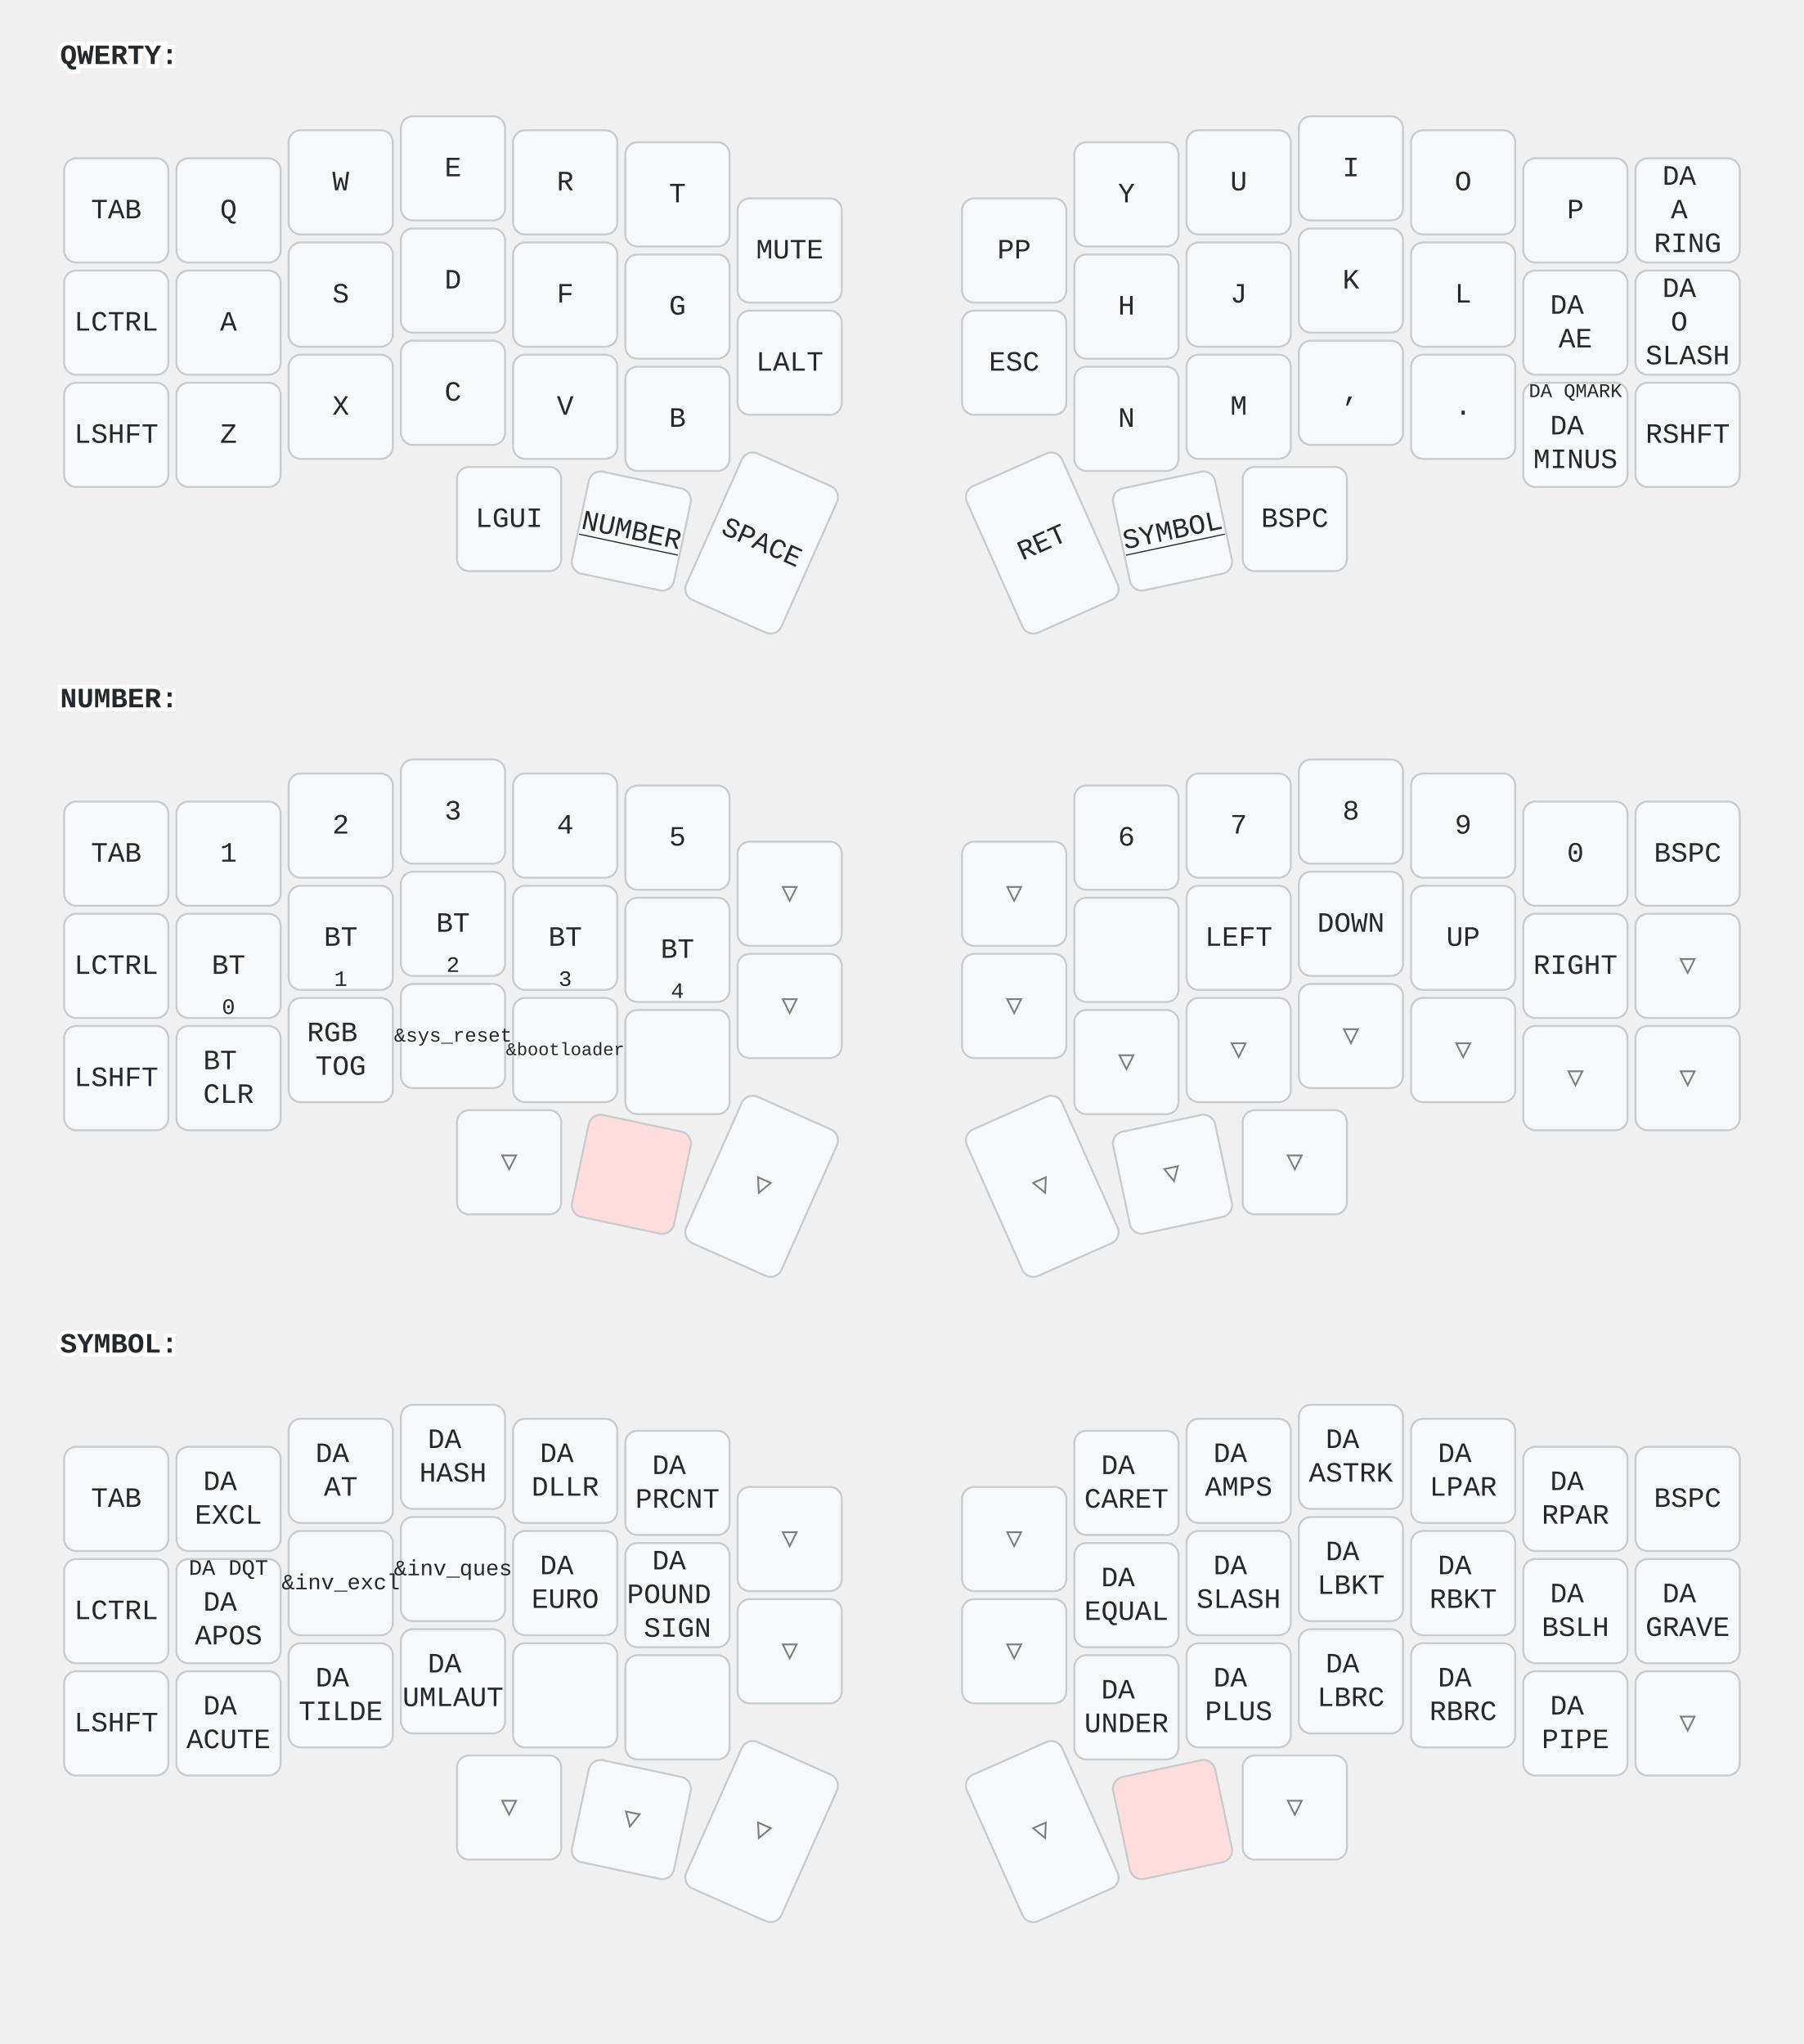
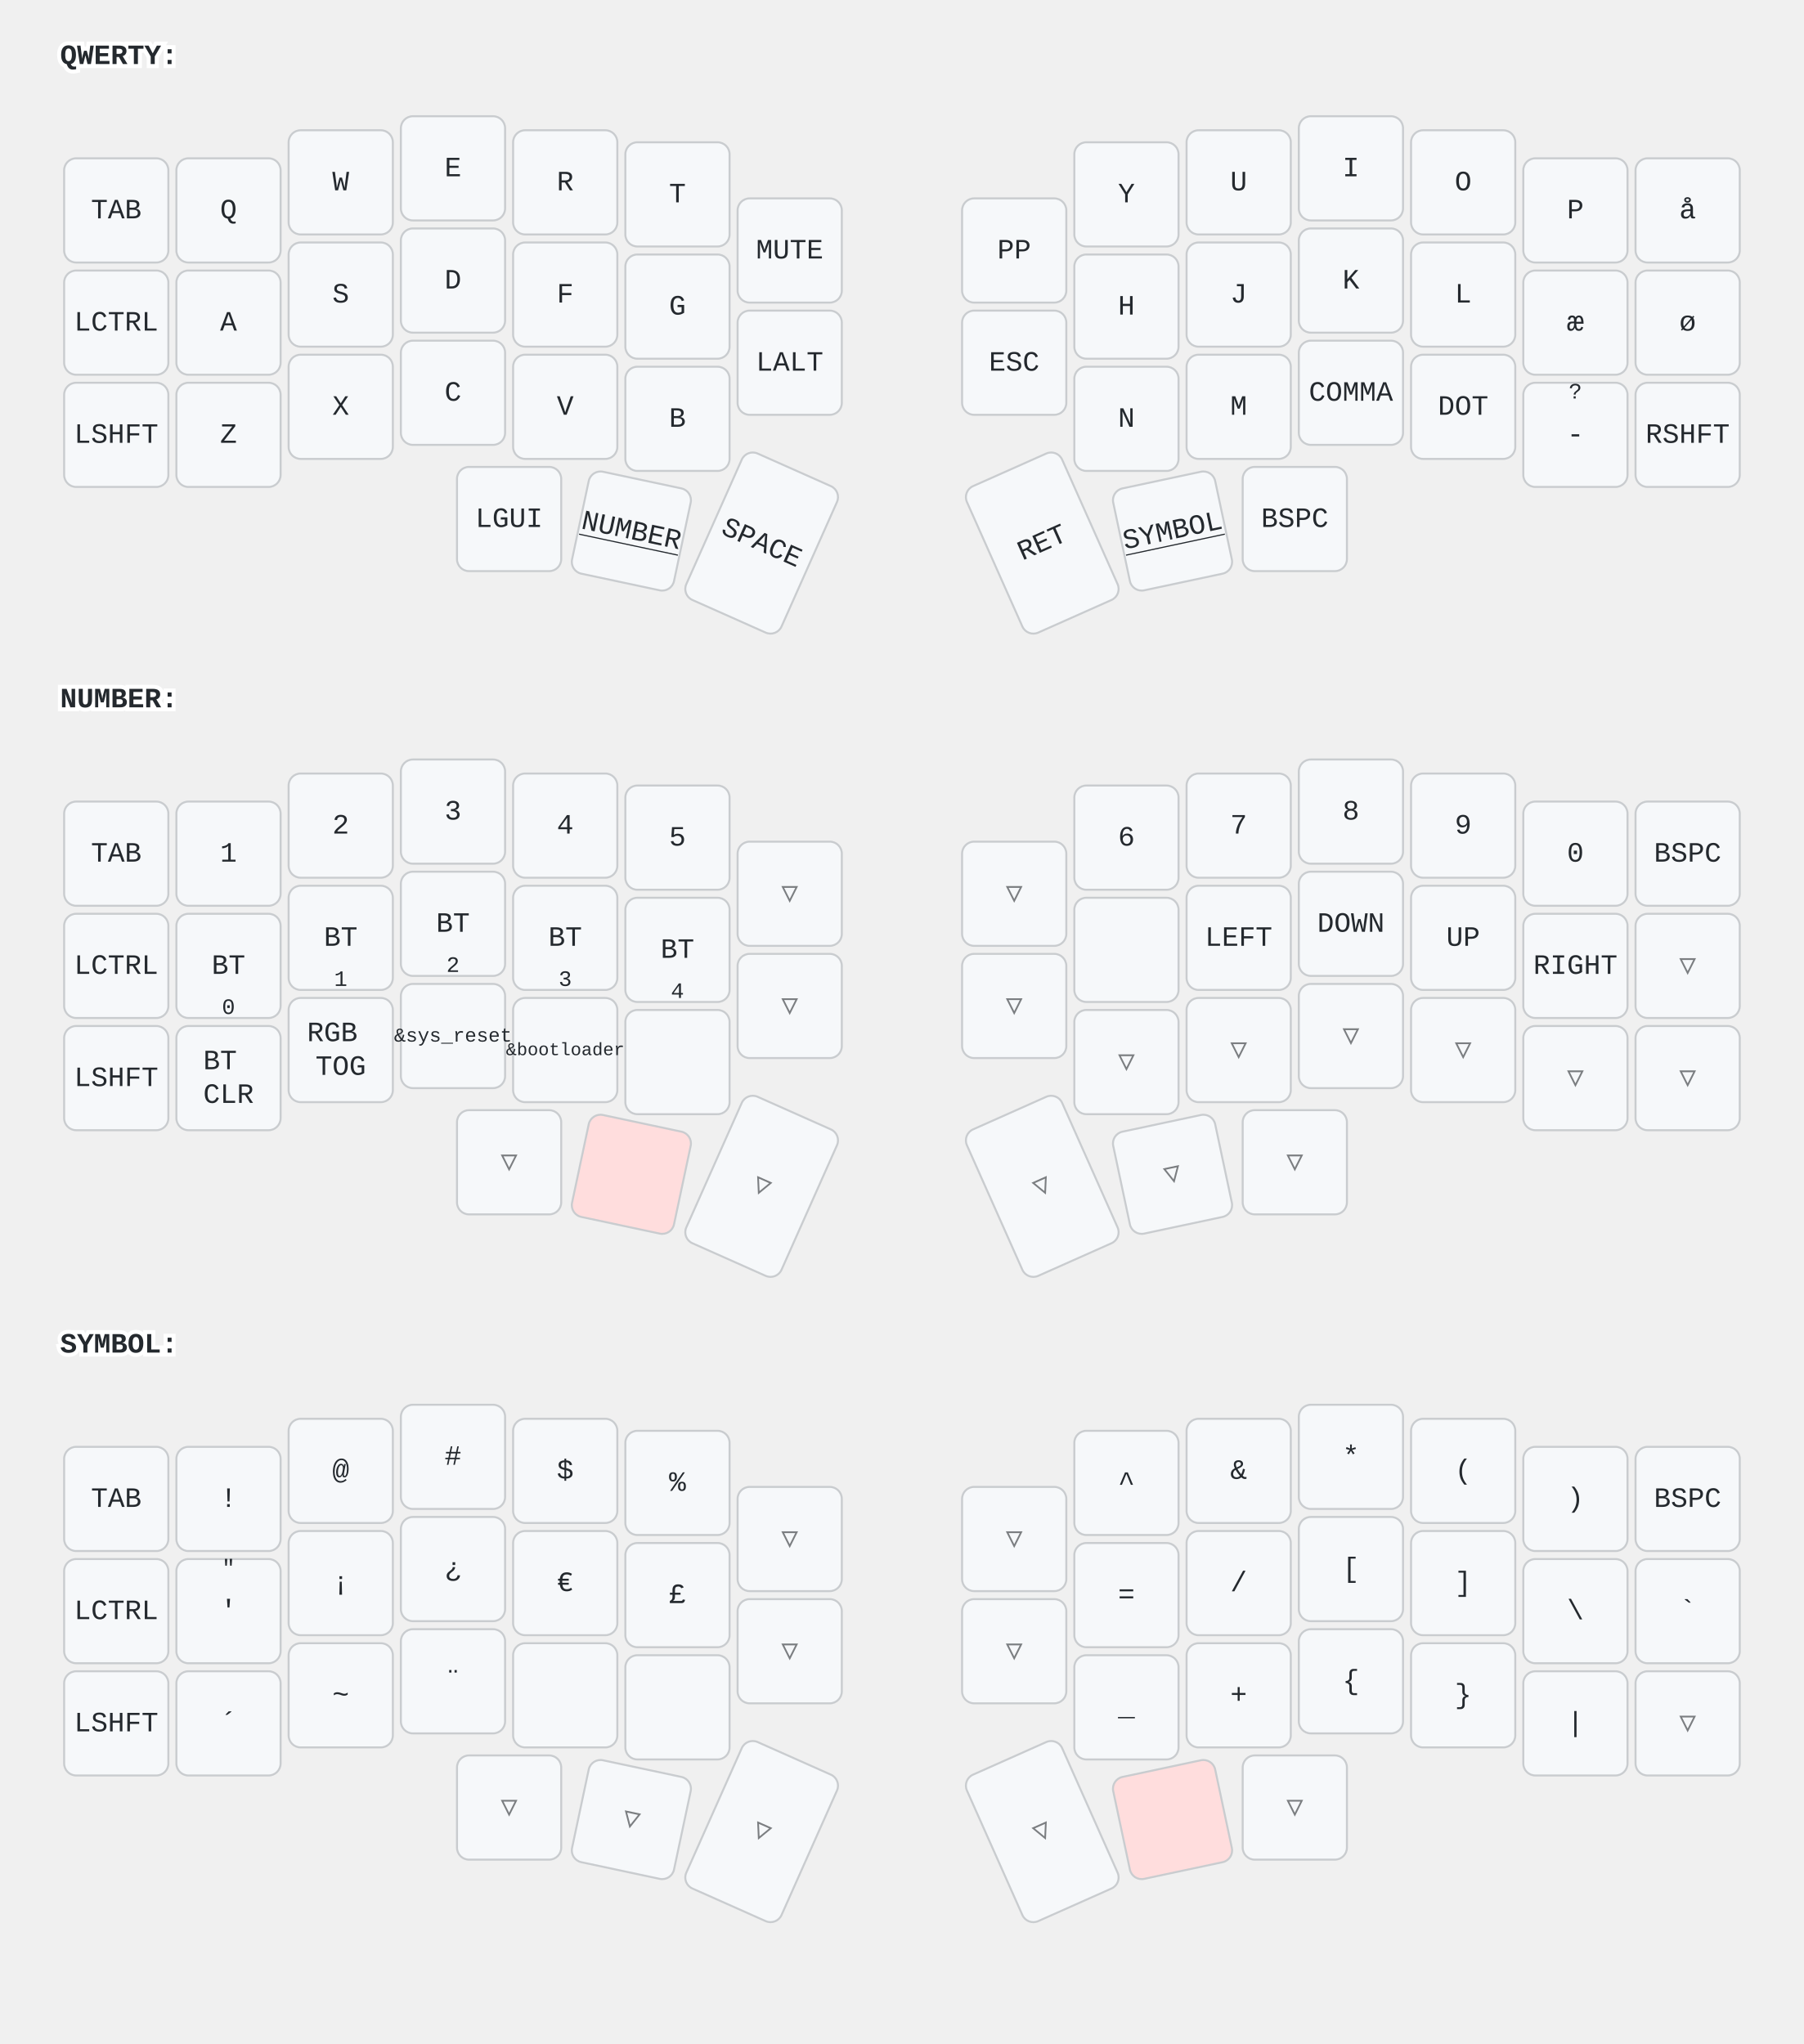
<svg xmlns="http://www.w3.org/2000/svg" width="900" height="1020" viewBox="0 0 900 1020" class="keymap">
  <style>/* inherit to force styles through use tags */
svg path {
    fill: inherit;
}

/* font and background color specifications */
svg.keymap {
    font-family: SFMono-Regular,Consolas,Liberation Mono,Menlo,monospace;
    font-size: 14px;
    font-kerning: normal;
    text-rendering: optimizeLegibility;
    fill: #24292e;
}

/* default key styling */
rect.key {
    fill: #f6f8fa;
}

rect.key, rect.combo {
    stroke: #c9cccf;
    stroke-width: 1;
}

/* default key side styling, only used is draw_key_sides is set */
rect.side {
    filter: brightness(90%);
}

/* color accent for combo boxes */
rect.combo, rect.combo-separate {
    fill: #cdf;
}

/* color accent for held keys */
rect.held, rect.combo.held {
    fill: #fdd;
}

/* color accent for ghost (optional) keys */
rect.ghost, rect.combo.ghost {
    stroke-dasharray: 4, 4;
    stroke-width: 2;
}

text {
    text-anchor: middle;
    dominant-baseline: middle;
}

/* styling for layer labels */
text.label {
    font-weight: bold;
    text-anchor: start;
    stroke: white;
    stroke-width: 4;
    paint-order: stroke;
}

/* styling for optional footer */
text.footer {
    text-anchor: end;
    dominant-baseline: auto;
    stroke: white;
    stroke-width: 4;
    paint-order: stroke;
}

/* styling for combo tap, and key non-tap label text */
text.combo, text.hold, text.shifted, text.left, text.right, text.tl, text.tr, text.bl, text.br {
    font-size: 11px;
}

text.hold, text.bl, text.br {
    text-anchor: middle;
    dominant-baseline: auto;
}

text.shifted, text.tl, text.tr {
    text-anchor: middle;
    dominant-baseline: hanging;
}

text.left, text.tl, text.bl {
    text-anchor: start;
}

text.right, text.tr, text.br {
    text-anchor: end;
}

text.layer-activator {
    text-decoration: underline;
}

/* styling for hold/shifted label text in combo box */
text.combo.hold, text.combo.shifted, text.combo.left, text.combo.right {
    font-size: 8px;
}

/* lighter symbol for transparent keys */
text.trans {
    fill: #7b7e81;
}

/* styling for combo dendrons */
path.combo {
    stroke-width: 1;
    stroke: gray;
    fill: none;
}

/* Start Tabler Icons Cleanup */
/* cannot use height/width with glyphs */
.icon-tabler &gt; path {
    fill: inherit;
    stroke: inherit;
    stroke-width: 2;
}
/* hide tabler's default box */
.icon-tabler &gt; path[stroke="none"][fill="none"] {
    visibility: hidden;
}
/* End Tabler Icons Cleanup */
</style>
  <g transform="translate(30, 0)" class="layer-QWERTY">
    <text x="0" y="28" class="label" id="QWERTY">QWERTY:</text>
    <g transform="translate(0, 56)">
      <g transform="translate(28, 49)" class="key keypos-0">
        <rect rx="6" ry="6" x="-26" y="-26" width="52" height="52" class="key" />
        <text x="0" y="0" class="key tap">TAB</text>
      </g>
      <g transform="translate(84, 49)" class="key keypos-1">
        <rect rx="6" ry="6" x="-26" y="-26" width="52" height="52" class="key" />
        <text x="0" y="0" class="key tap">Q</text>
      </g>
      <g transform="translate(140, 35)" class="key keypos-2">
        <rect rx="6" ry="6" x="-26" y="-26" width="52" height="52" class="key" />
        <text x="0" y="0" class="key tap">W</text>
      </g>
      <g transform="translate(196, 28)" class="key keypos-3">
        <rect rx="6" ry="6" x="-26" y="-26" width="52" height="52" class="key" />
        <text x="0" y="0" class="key tap">E</text>
      </g>
      <g transform="translate(252, 35)" class="key keypos-4">
        <rect rx="6" ry="6" x="-26" y="-26" width="52" height="52" class="key" />
        <text x="0" y="0" class="key tap">R</text>
      </g>
      <g transform="translate(308, 41)" class="key keypos-5">
        <rect rx="6" ry="6" x="-26" y="-26" width="52" height="52" class="key" />
        <text x="0" y="0" class="key tap">T</text>
      </g>
      <g transform="translate(364, 69)" class="key keypos-6">
        <rect rx="6" ry="6" x="-26" y="-26" width="52" height="52" class="key" />
        <text x="0" y="0" class="key tap">MUTE</text>
      </g>
      <g transform="translate(476, 69)" class="key keypos-7">
        <rect rx="6" ry="6" x="-26" y="-26" width="52" height="52" class="key" />
        <text x="0" y="0" class="key tap">PP</text>
      </g>
      <g transform="translate(532, 41)" class="key keypos-8">
        <rect rx="6" ry="6" x="-26" y="-26" width="52" height="52" class="key" />
        <text x="0" y="0" class="key tap">Y</text>
      </g>
      <g transform="translate(588, 35)" class="key keypos-9">
        <rect rx="6" ry="6" x="-26" y="-26" width="52" height="52" class="key" />
        <text x="0" y="0" class="key tap">U</text>
      </g>
      <g transform="translate(644, 28)" class="key keypos-10">
        <rect rx="6" ry="6" x="-26" y="-26" width="52" height="52" class="key" />
        <text x="0" y="0" class="key tap">I</text>
      </g>
      <g transform="translate(700, 35)" class="key keypos-11">
        <rect rx="6" ry="6" x="-26" y="-26" width="52" height="52" class="key" />
        <text x="0" y="0" class="key tap">O</text>
      </g>
      <g transform="translate(756, 49)" class="key keypos-12">
        <rect rx="6" ry="6" x="-26" y="-26" width="52" height="52" class="key" />
        <text x="0" y="0" class="key tap">P</text>
      </g>
      <g transform="translate(812, 49)" class="key keypos-13">
        <rect rx="6" ry="6" x="-26" y="-26" width="52" height="52" class="key" />
-         <text x="0" y="0" class="key tap">
-           <tspan x="0" dy="-1.2em">DA</tspan>
-           <tspan x="0" dy="1.2em">A</tspan>
-           <tspan x="0" dy="1.2em">RING</tspan>
-         </text>
+         <text x="0" y="0" class="key tap">å</text>
      </g>
      <g transform="translate(28, 105)" class="key keypos-14">
        <rect rx="6" ry="6" x="-26" y="-26" width="52" height="52" class="key" />
        <text x="0" y="0" class="key tap">LCTRL</text>
      </g>
      <g transform="translate(84, 105)" class="key keypos-15">
        <rect rx="6" ry="6" x="-26" y="-26" width="52" height="52" class="key" />
        <text x="0" y="0" class="key tap">A</text>
      </g>
      <g transform="translate(140, 91)" class="key keypos-16">
        <rect rx="6" ry="6" x="-26" y="-26" width="52" height="52" class="key" />
        <text x="0" y="0" class="key tap">S</text>
      </g>
      <g transform="translate(196, 84)" class="key keypos-17">
        <rect rx="6" ry="6" x="-26" y="-26" width="52" height="52" class="key" />
        <text x="0" y="0" class="key tap">D</text>
      </g>
      <g transform="translate(252, 91)" class="key keypos-18">
        <rect rx="6" ry="6" x="-26" y="-26" width="52" height="52" class="key" />
        <text x="0" y="0" class="key tap">F</text>
      </g>
      <g transform="translate(308, 97)" class="key keypos-19">
        <rect rx="6" ry="6" x="-26" y="-26" width="52" height="52" class="key" />
        <text x="0" y="0" class="key tap">G</text>
      </g>
      <g transform="translate(364, 125)" class="key keypos-20">
        <rect rx="6" ry="6" x="-26" y="-26" width="52" height="52" class="key" />
        <text x="0" y="0" class="key tap">LALT</text>
      </g>
      <g transform="translate(476, 125)" class="key keypos-21">
        <rect rx="6" ry="6" x="-26" y="-26" width="52" height="52" class="key" />
        <text x="0" y="0" class="key tap">ESC</text>
      </g>
      <g transform="translate(532, 97)" class="key keypos-22">
        <rect rx="6" ry="6" x="-26" y="-26" width="52" height="52" class="key" />
        <text x="0" y="0" class="key tap">H</text>
      </g>
      <g transform="translate(588, 91)" class="key keypos-23">
        <rect rx="6" ry="6" x="-26" y="-26" width="52" height="52" class="key" />
        <text x="0" y="0" class="key tap">J</text>
      </g>
      <g transform="translate(644, 84)" class="key keypos-24">
        <rect rx="6" ry="6" x="-26" y="-26" width="52" height="52" class="key" />
        <text x="0" y="0" class="key tap">K</text>
      </g>
      <g transform="translate(700, 91)" class="key keypos-25">
        <rect rx="6" ry="6" x="-26" y="-26" width="52" height="52" class="key" />
        <text x="0" y="0" class="key tap">L</text>
      </g>
      <g transform="translate(756, 105)" class="key keypos-26">
        <rect rx="6" ry="6" x="-26" y="-26" width="52" height="52" class="key" />
-         <text x="0" y="0" class="key tap">
-           <tspan x="0" dy="-0.6em">DA</tspan>
-           <tspan x="0" dy="1.2em">AE</tspan>
-         </text>
+         <text x="0" y="0" class="key tap">æ</text>
      </g>
      <g transform="translate(812, 105)" class="key keypos-27">
        <rect rx="6" ry="6" x="-26" y="-26" width="52" height="52" class="key" />
-         <text x="0" y="0" class="key tap">
-           <tspan x="0" dy="-1.2em">DA</tspan>
-           <tspan x="0" dy="1.2em">O</tspan>
-           <tspan x="0" dy="1.2em">SLASH</tspan>
-         </text>
+         <text x="0" y="0" class="key tap">ø</text>
      </g>
      <g transform="translate(28, 161)" class="key keypos-28">
        <rect rx="6" ry="6" x="-26" y="-26" width="52" height="52" class="key" />
        <text x="0" y="0" class="key tap">LSHFT</text>
      </g>
      <g transform="translate(84, 161)" class="key keypos-29">
        <rect rx="6" ry="6" x="-26" y="-26" width="52" height="52" class="key" />
        <text x="0" y="0" class="key tap">Z</text>
      </g>
      <g transform="translate(140, 147)" class="key keypos-30">
        <rect rx="6" ry="6" x="-26" y="-26" width="52" height="52" class="key" />
        <text x="0" y="0" class="key tap">X</text>
      </g>
      <g transform="translate(196, 140)" class="key keypos-31">
        <rect rx="6" ry="6" x="-26" y="-26" width="52" height="52" class="key" />
        <text x="0" y="0" class="key tap">C</text>
      </g>
      <g transform="translate(252, 147)" class="key keypos-32">
        <rect rx="6" ry="6" x="-26" y="-26" width="52" height="52" class="key" />
        <text x="0" y="0" class="key tap">V</text>
      </g>
      <g transform="translate(308, 153)" class="key keypos-33">
        <rect rx="6" ry="6" x="-26" y="-26" width="52" height="52" class="key" />
        <text x="0" y="0" class="key tap">B</text>
      </g>
      <g transform="translate(532, 153)" class="key keypos-34">
        <rect rx="6" ry="6" x="-26" y="-26" width="52" height="52" class="key" />
        <text x="0" y="0" class="key tap">N</text>
      </g>
      <g transform="translate(588, 147)" class="key keypos-35">
        <rect rx="6" ry="6" x="-26" y="-26" width="52" height="52" class="key" />
        <text x="0" y="0" class="key tap">M</text>
      </g>
      <g transform="translate(644, 140)" class="key keypos-36">
        <rect rx="6" ry="6" x="-26" y="-26" width="52" height="52" class="key" />
-         <text x="0" y="0" class="key tap">,</text>
+         <text x="0" y="0" class="key tap">COMMA</text>
      </g>
      <g transform="translate(700, 147)" class="key keypos-37">
        <rect rx="6" ry="6" x="-26" y="-26" width="52" height="52" class="key" />
-         <text x="0" y="0" class="key tap">.</text>
+         <text x="0" y="0" class="key tap">DOT</text>
      </g>
      <g transform="translate(756, 161)" class="key keypos-38">
        <rect rx="6" ry="6" x="-26" y="-26" width="52" height="52" class="key" />
-         <text x="0" y="0" class="key tap">
-           <tspan x="0" dy="-0.3em">DA</tspan>
-           <tspan x="0" dy="1.2em">MINUS</tspan>
-         </text>
-         <text x="0" y="-24" class="key shifted">
-           <tspan style="font-size: 88%">DA QMARK</tspan>
-         </text>
+         <text x="0" y="0" class="key tap">-</text>
+         <text x="0" y="-24" class="key shifted">?</text>
      </g>
      <g transform="translate(812, 161)" class="key keypos-39">
        <rect rx="6" ry="6" x="-26" y="-26" width="52" height="52" class="key" />
        <text x="0" y="0" class="key tap">RSHFT</text>
      </g>
      <g transform="translate(224, 203)" class="key keypos-40">
        <rect rx="6" ry="6" x="-26" y="-26" width="52" height="52" class="key" />
        <text x="0" y="0" class="key tap">LGUI</text>
      </g>
      <g transform="translate(285, 209) rotate(12.0)" class="key keypos-41">
        <rect rx="6" ry="6" x="-26" y="-26" width="52" height="52" class="key" />
        <a href="#NUMBER">
          <text x="0" y="0" class="key tap layer-activator">NUMBER</text>
        </a>
      </g>
      <g transform="translate(350, 215) rotate(24.0)" class="key keypos-42">
        <rect rx="6" ry="6" x="-26" y="-40" width="52" height="80" class="key" />
        <text x="0" y="0" class="key tap">SPACE</text>
      </g>
      <g transform="translate(490, 215) rotate(-24.0)" class="key keypos-43">
        <rect rx="6" ry="6" x="-26" y="-40" width="52" height="80" class="key" />
        <text x="0" y="0" class="key tap">RET</text>
      </g>
      <g transform="translate(555, 209) rotate(-12.0)" class="key keypos-44">
        <rect rx="6" ry="6" x="-26" y="-26" width="52" height="52" class="key" />
        <a href="#SYMBOL">
          <text x="0" y="0" class="key tap layer-activator">SYMBOL</text>
        </a>
      </g>
      <g transform="translate(616, 203)" class="key keypos-45">
        <rect rx="6" ry="6" x="-26" y="-26" width="52" height="52" class="key" />
        <text x="0" y="0" class="key tap">BSPC</text>
      </g>
    </g>
  </g>
  <g transform="translate(30, 321)" class="layer-NUMBER">
    <text x="0" y="28" class="label" id="NUMBER">NUMBER:</text>
    <g transform="translate(0, 56)">
      <g transform="translate(28, 49)" class="key keypos-0">
        <rect rx="6" ry="6" x="-26" y="-26" width="52" height="52" class="key" />
        <text x="0" y="0" class="key tap">TAB</text>
      </g>
      <g transform="translate(84, 49)" class="key keypos-1">
        <rect rx="6" ry="6" x="-26" y="-26" width="52" height="52" class="key" />
        <text x="0" y="0" class="key tap">1</text>
      </g>
      <g transform="translate(140, 35)" class="key keypos-2">
        <rect rx="6" ry="6" x="-26" y="-26" width="52" height="52" class="key" />
        <text x="0" y="0" class="key tap">2</text>
      </g>
      <g transform="translate(196, 28)" class="key keypos-3">
        <rect rx="6" ry="6" x="-26" y="-26" width="52" height="52" class="key" />
        <text x="0" y="0" class="key tap">3</text>
      </g>
      <g transform="translate(252, 35)" class="key keypos-4">
        <rect rx="6" ry="6" x="-26" y="-26" width="52" height="52" class="key" />
        <text x="0" y="0" class="key tap">4</text>
      </g>
      <g transform="translate(308, 41)" class="key keypos-5">
        <rect rx="6" ry="6" x="-26" y="-26" width="52" height="52" class="key" />
        <text x="0" y="0" class="key tap">5</text>
      </g>
      <g transform="translate(364, 69)" class="key trans keypos-6">
        <rect rx="6" ry="6" x="-26" y="-26" width="52" height="52" class="key trans" />
        <text x="0" y="0" class="key trans tap">▽</text>
      </g>
      <g transform="translate(476, 69)" class="key trans keypos-7">
        <rect rx="6" ry="6" x="-26" y="-26" width="52" height="52" class="key trans" />
        <text x="0" y="0" class="key trans tap">▽</text>
      </g>
      <g transform="translate(532, 41)" class="key keypos-8">
        <rect rx="6" ry="6" x="-26" y="-26" width="52" height="52" class="key" />
        <text x="0" y="0" class="key tap">6</text>
      </g>
      <g transform="translate(588, 35)" class="key keypos-9">
        <rect rx="6" ry="6" x="-26" y="-26" width="52" height="52" class="key" />
        <text x="0" y="0" class="key tap">7</text>
      </g>
      <g transform="translate(644, 28)" class="key keypos-10">
        <rect rx="6" ry="6" x="-26" y="-26" width="52" height="52" class="key" />
        <text x="0" y="0" class="key tap">8</text>
      </g>
      <g transform="translate(700, 35)" class="key keypos-11">
        <rect rx="6" ry="6" x="-26" y="-26" width="52" height="52" class="key" />
        <text x="0" y="0" class="key tap">9</text>
      </g>
      <g transform="translate(756, 49)" class="key keypos-12">
        <rect rx="6" ry="6" x="-26" y="-26" width="52" height="52" class="key" />
        <text x="0" y="0" class="key tap">0</text>
      </g>
      <g transform="translate(812, 49)" class="key keypos-13">
        <rect rx="6" ry="6" x="-26" y="-26" width="52" height="52" class="key" />
        <text x="0" y="0" class="key tap">BSPC</text>
      </g>
      <g transform="translate(28, 105)" class="key keypos-14">
        <rect rx="6" ry="6" x="-26" y="-26" width="52" height="52" class="key" />
        <text x="0" y="0" class="key tap">LCTRL</text>
      </g>
      <g transform="translate(84, 105)" class="key keypos-15">
        <rect rx="6" ry="6" x="-26" y="-26" width="52" height="52" class="key" />
        <text x="0" y="0" class="key tap">BT</text>
        <text x="0" y="24" class="key hold">0</text>
      </g>
      <g transform="translate(140, 91)" class="key keypos-16">
        <rect rx="6" ry="6" x="-26" y="-26" width="52" height="52" class="key" />
        <text x="0" y="0" class="key tap">BT</text>
        <text x="0" y="24" class="key hold">1</text>
      </g>
      <g transform="translate(196, 84)" class="key keypos-17">
        <rect rx="6" ry="6" x="-26" y="-26" width="52" height="52" class="key" />
        <text x="0" y="0" class="key tap">BT</text>
        <text x="0" y="24" class="key hold">2</text>
      </g>
      <g transform="translate(252, 91)" class="key keypos-18">
        <rect rx="6" ry="6" x="-26" y="-26" width="52" height="52" class="key" />
        <text x="0" y="0" class="key tap">BT</text>
        <text x="0" y="24" class="key hold">3</text>
      </g>
      <g transform="translate(308, 97)" class="key keypos-19">
        <rect rx="6" ry="6" x="-26" y="-26" width="52" height="52" class="key" />
        <text x="0" y="0" class="key tap">BT</text>
        <text x="0" y="24" class="key hold">4</text>
      </g>
      <g transform="translate(364, 125)" class="key trans keypos-20">
        <rect rx="6" ry="6" x="-26" y="-26" width="52" height="52" class="key trans" />
        <text x="0" y="0" class="key trans tap">▽</text>
      </g>
      <g transform="translate(476, 125)" class="key trans keypos-21">
        <rect rx="6" ry="6" x="-26" y="-26" width="52" height="52" class="key trans" />
        <text x="0" y="0" class="key trans tap">▽</text>
      </g>
      <g transform="translate(532, 97)" class="key keypos-22">
        <rect rx="6" ry="6" x="-26" y="-26" width="52" height="52" class="key" />
      </g>
      <g transform="translate(588, 91)" class="key keypos-23">
        <rect rx="6" ry="6" x="-26" y="-26" width="52" height="52" class="key" />
        <text x="0" y="0" class="key tap">LEFT</text>
      </g>
      <g transform="translate(644, 84)" class="key keypos-24">
        <rect rx="6" ry="6" x="-26" y="-26" width="52" height="52" class="key" />
        <text x="0" y="0" class="key tap">DOWN</text>
      </g>
      <g transform="translate(700, 91)" class="key keypos-25">
        <rect rx="6" ry="6" x="-26" y="-26" width="52" height="52" class="key" />
        <text x="0" y="0" class="key tap">UP</text>
      </g>
      <g transform="translate(756, 105)" class="key keypos-26">
        <rect rx="6" ry="6" x="-26" y="-26" width="52" height="52" class="key" />
        <text x="0" y="0" class="key tap">RIGHT</text>
      </g>
      <g transform="translate(812, 105)" class="key trans keypos-27">
        <rect rx="6" ry="6" x="-26" y="-26" width="52" height="52" class="key trans" />
        <text x="0" y="0" class="key trans tap">▽</text>
      </g>
      <g transform="translate(28, 161)" class="key keypos-28">
        <rect rx="6" ry="6" x="-26" y="-26" width="52" height="52" class="key" />
        <text x="0" y="0" class="key tap">LSHFT</text>
      </g>
      <g transform="translate(84, 161)" class="key keypos-29">
        <rect rx="6" ry="6" x="-26" y="-26" width="52" height="52" class="key" />
        <text x="0" y="0" class="key tap">
          <tspan x="0" dy="-0.6em">BT</tspan>
          <tspan x="0" dy="1.2em">CLR</tspan>
        </text>
      </g>
      <g transform="translate(140, 147)" class="key keypos-30">
        <rect rx="6" ry="6" x="-26" y="-26" width="52" height="52" class="key" />
        <text x="0" y="0" class="key tap">
          <tspan x="0" dy="-0.6em">RGB</tspan>
          <tspan x="0" dy="1.2em">TOG</tspan>
        </text>
      </g>
      <g transform="translate(196, 140)" class="key keypos-31">
        <rect rx="6" ry="6" x="-26" y="-26" width="52" height="52" class="key" />
        <text x="0" y="0" class="key tap">
          <tspan style="font-size: 70%">&amp;sys_reset</tspan>
        </text>
      </g>
      <g transform="translate(252, 147)" class="key keypos-32">
        <rect rx="6" ry="6" x="-26" y="-26" width="52" height="52" class="key" />
        <text x="0" y="0" class="key tap">
          <tspan style="font-size: 64%">&amp;bootloader</tspan>
        </text>
      </g>
      <g transform="translate(308, 153)" class="key keypos-33">
        <rect rx="6" ry="6" x="-26" y="-26" width="52" height="52" class="key" />
      </g>
      <g transform="translate(532, 153)" class="key trans keypos-34">
        <rect rx="6" ry="6" x="-26" y="-26" width="52" height="52" class="key trans" />
        <text x="0" y="0" class="key trans tap">▽</text>
      </g>
      <g transform="translate(588, 147)" class="key trans keypos-35">
        <rect rx="6" ry="6" x="-26" y="-26" width="52" height="52" class="key trans" />
        <text x="0" y="0" class="key trans tap">▽</text>
      </g>
      <g transform="translate(644, 140)" class="key trans keypos-36">
        <rect rx="6" ry="6" x="-26" y="-26" width="52" height="52" class="key trans" />
        <text x="0" y="0" class="key trans tap">▽</text>
      </g>
      <g transform="translate(700, 147)" class="key trans keypos-37">
        <rect rx="6" ry="6" x="-26" y="-26" width="52" height="52" class="key trans" />
        <text x="0" y="0" class="key trans tap">▽</text>
      </g>
      <g transform="translate(756, 161)" class="key trans keypos-38">
        <rect rx="6" ry="6" x="-26" y="-26" width="52" height="52" class="key trans" />
        <text x="0" y="0" class="key trans tap">▽</text>
      </g>
      <g transform="translate(812, 161)" class="key trans keypos-39">
        <rect rx="6" ry="6" x="-26" y="-26" width="52" height="52" class="key trans" />
        <text x="0" y="0" class="key trans tap">▽</text>
      </g>
      <g transform="translate(224, 203)" class="key trans keypos-40">
        <rect rx="6" ry="6" x="-26" y="-26" width="52" height="52" class="key trans" />
        <text x="0" y="0" class="key trans tap">▽</text>
      </g>
      <g transform="translate(285, 209) rotate(12.0)" class="key held keypos-41">
        <rect rx="6" ry="6" x="-26" y="-26" width="52" height="52" class="key held" />
      </g>
      <g transform="translate(350, 215) rotate(24.0)" class="key trans keypos-42">
        <rect rx="6" ry="6" x="-26" y="-40" width="52" height="80" class="key trans" />
        <text x="0" y="0" class="key trans tap">▽</text>
      </g>
      <g transform="translate(490, 215) rotate(-24.0)" class="key trans keypos-43">
        <rect rx="6" ry="6" x="-26" y="-40" width="52" height="80" class="key trans" />
        <text x="0" y="0" class="key trans tap">▽</text>
      </g>
      <g transform="translate(555, 209) rotate(-12.0)" class="key trans keypos-44">
        <rect rx="6" ry="6" x="-26" y="-26" width="52" height="52" class="key trans" />
        <text x="0" y="0" class="key trans tap">▽</text>
      </g>
      <g transform="translate(616, 203)" class="key trans keypos-45">
        <rect rx="6" ry="6" x="-26" y="-26" width="52" height="52" class="key trans" />
        <text x="0" y="0" class="key trans tap">▽</text>
      </g>
    </g>
  </g>
  <g transform="translate(30, 643)" class="layer-SYMBOL">
    <text x="0" y="28" class="label" id="SYMBOL">SYMBOL:</text>
    <g transform="translate(0, 56)">
      <g transform="translate(28, 49)" class="key keypos-0">
        <rect rx="6" ry="6" x="-26" y="-26" width="52" height="52" class="key" />
        <text x="0" y="0" class="key tap">TAB</text>
      </g>
      <g transform="translate(84, 49)" class="key keypos-1">
        <rect rx="6" ry="6" x="-26" y="-26" width="52" height="52" class="key" />
-         <text x="0" y="0" class="key tap">
-           <tspan x="0" dy="-0.6em">DA</tspan>
-           <tspan x="0" dy="1.2em">EXCL</tspan>
-         </text>
+         <text x="0" y="0" class="key tap">!</text>
      </g>
      <g transform="translate(140, 35)" class="key keypos-2">
        <rect rx="6" ry="6" x="-26" y="-26" width="52" height="52" class="key" />
-         <text x="0" y="0" class="key tap">
-           <tspan x="0" dy="-0.6em">DA</tspan>
-           <tspan x="0" dy="1.2em">AT</tspan>
-         </text>
+         <text x="0" y="0" class="key tap">@</text>
      </g>
      <g transform="translate(196, 28)" class="key keypos-3">
        <rect rx="6" ry="6" x="-26" y="-26" width="52" height="52" class="key" />
-         <text x="0" y="0" class="key tap">
-           <tspan x="0" dy="-0.6em">DA</tspan>
-           <tspan x="0" dy="1.2em">HASH</tspan>
-         </text>
+         <text x="0" y="0" class="key tap">#</text>
      </g>
      <g transform="translate(252, 35)" class="key keypos-4">
        <rect rx="6" ry="6" x="-26" y="-26" width="52" height="52" class="key" />
-         <text x="0" y="0" class="key tap">
-           <tspan x="0" dy="-0.6em">DA</tspan>
-           <tspan x="0" dy="1.2em">DLLR</tspan>
-         </text>
+         <text x="0" y="0" class="key tap">$</text>
      </g>
      <g transform="translate(308, 41)" class="key keypos-5">
        <rect rx="6" ry="6" x="-26" y="-26" width="52" height="52" class="key" />
-         <text x="0" y="0" class="key tap">
-           <tspan x="0" dy="-0.6em">DA</tspan>
-           <tspan x="0" dy="1.2em">PRCNT</tspan>
-         </text>
+         <text x="0" y="0" class="key tap">%</text>
      </g>
      <g transform="translate(364, 69)" class="key trans keypos-6">
        <rect rx="6" ry="6" x="-26" y="-26" width="52" height="52" class="key trans" />
        <text x="0" y="0" class="key trans tap">▽</text>
      </g>
      <g transform="translate(476, 69)" class="key trans keypos-7">
        <rect rx="6" ry="6" x="-26" y="-26" width="52" height="52" class="key trans" />
        <text x="0" y="0" class="key trans tap">▽</text>
      </g>
      <g transform="translate(532, 41)" class="key keypos-8">
        <rect rx="6" ry="6" x="-26" y="-26" width="52" height="52" class="key" />
-         <text x="0" y="0" class="key tap">
-           <tspan x="0" dy="-0.6em">DA</tspan>
-           <tspan x="0" dy="1.2em">CARET</tspan>
-         </text>
+         <text x="0" y="0" class="key tap">^</text>
      </g>
      <g transform="translate(588, 35)" class="key keypos-9">
        <rect rx="6" ry="6" x="-26" y="-26" width="52" height="52" class="key" />
-         <text x="0" y="0" class="key tap">
-           <tspan x="0" dy="-0.6em">DA</tspan>
-           <tspan x="0" dy="1.2em">AMPS</tspan>
-         </text>
+         <text x="0" y="0" class="key tap">&amp;</text>
      </g>
      <g transform="translate(644, 28)" class="key keypos-10">
        <rect rx="6" ry="6" x="-26" y="-26" width="52" height="52" class="key" />
-         <text x="0" y="0" class="key tap">
-           <tspan x="0" dy="-0.6em">DA</tspan>
-           <tspan x="0" dy="1.2em">ASTRK</tspan>
-         </text>
+         <text x="0" y="0" class="key tap">*</text>
      </g>
      <g transform="translate(700, 35)" class="key keypos-11">
        <rect rx="6" ry="6" x="-26" y="-26" width="52" height="52" class="key" />
-         <text x="0" y="0" class="key tap">
-           <tspan x="0" dy="-0.6em">DA</tspan>
-           <tspan x="0" dy="1.2em">LPAR</tspan>
-         </text>
+         <text x="0" y="0" class="key tap">(</text>
      </g>
      <g transform="translate(756, 49)" class="key keypos-12">
        <rect rx="6" ry="6" x="-26" y="-26" width="52" height="52" class="key" />
-         <text x="0" y="0" class="key tap">
-           <tspan x="0" dy="-0.6em">DA</tspan>
-           <tspan x="0" dy="1.2em">RPAR</tspan>
-         </text>
+         <text x="0" y="0" class="key tap">)</text>
      </g>
      <g transform="translate(812, 49)" class="key keypos-13">
        <rect rx="6" ry="6" x="-26" y="-26" width="52" height="52" class="key" />
        <text x="0" y="0" class="key tap">BSPC</text>
      </g>
      <g transform="translate(28, 105)" class="key keypos-14">
        <rect rx="6" ry="6" x="-26" y="-26" width="52" height="52" class="key" />
        <text x="0" y="0" class="key tap">LCTRL</text>
      </g>
      <g transform="translate(84, 105)" class="key keypos-15">
        <rect rx="6" ry="6" x="-26" y="-26" width="52" height="52" class="key" />
-         <text x="0" y="0" class="key tap">
-           <tspan x="0" dy="-0.3em">DA</tspan>
-           <tspan x="0" dy="1.2em">APOS</tspan>
-         </text>
-         <text x="0" y="-24" class="key shifted">DA DQT</text>
+         <text x="0" y="0" class="key tap">'</text>
+         <text x="0" y="-24" class="key shifted">"</text>
      </g>
      <g transform="translate(140, 91)" class="key keypos-16">
        <rect rx="6" ry="6" x="-26" y="-26" width="52" height="52" class="key" />
-         <text x="0" y="0" class="key tap">
-           <tspan style="font-size: 78%">&amp;inv_excl</tspan>
-         </text>
+         <text x="0" y="0" class="key tap">¡</text>
      </g>
      <g transform="translate(196, 84)" class="key keypos-17">
        <rect rx="6" ry="6" x="-26" y="-26" width="52" height="52" class="key" />
-         <text x="0" y="0" class="key tap">
-           <tspan style="font-size: 78%">&amp;inv_ques</tspan>
-         </text>
+         <text x="0" y="0" class="key tap">¿</text>
      </g>
      <g transform="translate(252, 91)" class="key keypos-18">
        <rect rx="6" ry="6" x="-26" y="-26" width="52" height="52" class="key" />
-         <text x="0" y="0" class="key tap">
-           <tspan x="0" dy="-0.6em">DA</tspan>
-           <tspan x="0" dy="1.2em">EURO</tspan>
-         </text>
+         <text x="0" y="0" class="key tap">€</text>
      </g>
      <g transform="translate(308, 97)" class="key keypos-19">
        <rect rx="6" ry="6" x="-26" y="-26" width="52" height="52" class="key" />
-         <text x="0" y="0" class="key tap">
-           <tspan x="0" dy="-1.2em">DA</tspan>
-           <tspan x="0" dy="1.2em">POUND</tspan>
-           <tspan x="0" dy="1.2em">SIGN</tspan>
-         </text>
+         <text x="0" y="0" class="key tap">£</text>
      </g>
      <g transform="translate(364, 125)" class="key trans keypos-20">
        <rect rx="6" ry="6" x="-26" y="-26" width="52" height="52" class="key trans" />
        <text x="0" y="0" class="key trans tap">▽</text>
      </g>
      <g transform="translate(476, 125)" class="key trans keypos-21">
        <rect rx="6" ry="6" x="-26" y="-26" width="52" height="52" class="key trans" />
        <text x="0" y="0" class="key trans tap">▽</text>
      </g>
      <g transform="translate(532, 97)" class="key keypos-22">
        <rect rx="6" ry="6" x="-26" y="-26" width="52" height="52" class="key" />
-         <text x="0" y="0" class="key tap">
-           <tspan x="0" dy="-0.6em">DA</tspan>
-           <tspan x="0" dy="1.2em">EQUAL</tspan>
-         </text>
+         <text x="0" y="0" class="key tap">=</text>
      </g>
      <g transform="translate(588, 91)" class="key keypos-23">
        <rect rx="6" ry="6" x="-26" y="-26" width="52" height="52" class="key" />
-         <text x="0" y="0" class="key tap">
-           <tspan x="0" dy="-0.6em">DA</tspan>
-           <tspan x="0" dy="1.2em">SLASH</tspan>
-         </text>
+         <text x="0" y="0" class="key tap">/</text>
      </g>
      <g transform="translate(644, 84)" class="key keypos-24">
        <rect rx="6" ry="6" x="-26" y="-26" width="52" height="52" class="key" />
-         <text x="0" y="0" class="key tap">
-           <tspan x="0" dy="-0.6em">DA</tspan>
-           <tspan x="0" dy="1.2em">LBKT</tspan>
-         </text>
+         <text x="0" y="0" class="key tap">[</text>
      </g>
      <g transform="translate(700, 91)" class="key keypos-25">
        <rect rx="6" ry="6" x="-26" y="-26" width="52" height="52" class="key" />
-         <text x="0" y="0" class="key tap">
-           <tspan x="0" dy="-0.6em">DA</tspan>
-           <tspan x="0" dy="1.2em">RBKT</tspan>
-         </text>
+         <text x="0" y="0" class="key tap">]</text>
      </g>
      <g transform="translate(756, 105)" class="key keypos-26">
        <rect rx="6" ry="6" x="-26" y="-26" width="52" height="52" class="key" />
-         <text x="0" y="0" class="key tap">
-           <tspan x="0" dy="-0.6em">DA</tspan>
-           <tspan x="0" dy="1.2em">BSLH</tspan>
-         </text>
+         <text x="0" y="0" class="key tap">\</text>
      </g>
      <g transform="translate(812, 105)" class="key keypos-27">
        <rect rx="6" ry="6" x="-26" y="-26" width="52" height="52" class="key" />
-         <text x="0" y="0" class="key tap">
-           <tspan x="0" dy="-0.6em">DA</tspan>
-           <tspan x="0" dy="1.2em">GRAVE</tspan>
-         </text>
+         <text x="0" y="0" class="key tap">`</text>
      </g>
      <g transform="translate(28, 161)" class="key keypos-28">
        <rect rx="6" ry="6" x="-26" y="-26" width="52" height="52" class="key" />
        <text x="0" y="0" class="key tap">LSHFT</text>
      </g>
      <g transform="translate(84, 161)" class="key keypos-29">
        <rect rx="6" ry="6" x="-26" y="-26" width="52" height="52" class="key" />
-         <text x="0" y="0" class="key tap">
-           <tspan x="0" dy="-0.6em">DA</tspan>
-           <tspan x="0" dy="1.2em">ACUTE</tspan>
-         </text>
+         <text x="0" y="0" class="key tap">´</text>
      </g>
      <g transform="translate(140, 147)" class="key keypos-30">
        <rect rx="6" ry="6" x="-26" y="-26" width="52" height="52" class="key" />
-         <text x="0" y="0" class="key tap">
-           <tspan x="0" dy="-0.6em">DA</tspan>
-           <tspan x="0" dy="1.2em">TILDE</tspan>
-         </text>
+         <text x="0" y="0" class="key tap">~</text>
      </g>
      <g transform="translate(196, 140)" class="key keypos-31">
        <rect rx="6" ry="6" x="-26" y="-26" width="52" height="52" class="key" />
-         <text x="0" y="0" class="key tap">
-           <tspan x="0" dy="-0.6em">DA</tspan>
-           <tspan x="0" dy="1.2em">UMLAUT</tspan>
-         </text>
+         <text x="0" y="0" class="key tap">¨</text>
      </g>
      <g transform="translate(252, 147)" class="key keypos-32">
        <rect rx="6" ry="6" x="-26" y="-26" width="52" height="52" class="key" />
      </g>
      <g transform="translate(308, 153)" class="key keypos-33">
        <rect rx="6" ry="6" x="-26" y="-26" width="52" height="52" class="key" />
      </g>
      <g transform="translate(532, 153)" class="key keypos-34">
        <rect rx="6" ry="6" x="-26" y="-26" width="52" height="52" class="key" />
-         <text x="0" y="0" class="key tap">
-           <tspan x="0" dy="-0.6em">DA</tspan>
-           <tspan x="0" dy="1.2em">UNDER</tspan>
-         </text>
+         <text x="0" y="0" class="key tap">_</text>
      </g>
      <g transform="translate(588, 147)" class="key keypos-35">
        <rect rx="6" ry="6" x="-26" y="-26" width="52" height="52" class="key" />
-         <text x="0" y="0" class="key tap">
-           <tspan x="0" dy="-0.6em">DA</tspan>
-           <tspan x="0" dy="1.2em">PLUS</tspan>
-         </text>
+         <text x="0" y="0" class="key tap">+</text>
      </g>
      <g transform="translate(644, 140)" class="key keypos-36">
        <rect rx="6" ry="6" x="-26" y="-26" width="52" height="52" class="key" />
-         <text x="0" y="0" class="key tap">
-           <tspan x="0" dy="-0.6em">DA</tspan>
-           <tspan x="0" dy="1.2em">LBRC</tspan>
-         </text>
+         <text x="0" y="0" class="key tap">{</text>
      </g>
      <g transform="translate(700, 147)" class="key keypos-37">
        <rect rx="6" ry="6" x="-26" y="-26" width="52" height="52" class="key" />
-         <text x="0" y="0" class="key tap">
-           <tspan x="0" dy="-0.6em">DA</tspan>
-           <tspan x="0" dy="1.2em">RBRC</tspan>
-         </text>
+         <text x="0" y="0" class="key tap">}</text>
      </g>
      <g transform="translate(756, 161)" class="key keypos-38">
        <rect rx="6" ry="6" x="-26" y="-26" width="52" height="52" class="key" />
-         <text x="0" y="0" class="key tap">
-           <tspan x="0" dy="-0.6em">DA</tspan>
-           <tspan x="0" dy="1.2em">PIPE</tspan>
-         </text>
+         <text x="0" y="0" class="key tap">|</text>
      </g>
      <g transform="translate(812, 161)" class="key trans keypos-39">
        <rect rx="6" ry="6" x="-26" y="-26" width="52" height="52" class="key trans" />
        <text x="0" y="0" class="key trans tap">▽</text>
      </g>
      <g transform="translate(224, 203)" class="key trans keypos-40">
        <rect rx="6" ry="6" x="-26" y="-26" width="52" height="52" class="key trans" />
        <text x="0" y="0" class="key trans tap">▽</text>
      </g>
      <g transform="translate(285, 209) rotate(12.0)" class="key trans keypos-41">
        <rect rx="6" ry="6" x="-26" y="-26" width="52" height="52" class="key trans" />
        <text x="0" y="0" class="key trans tap">▽</text>
      </g>
      <g transform="translate(350, 215) rotate(24.0)" class="key trans keypos-42">
        <rect rx="6" ry="6" x="-26" y="-40" width="52" height="80" class="key trans" />
        <text x="0" y="0" class="key trans tap">▽</text>
      </g>
      <g transform="translate(490, 215) rotate(-24.0)" class="key trans keypos-43">
        <rect rx="6" ry="6" x="-26" y="-40" width="52" height="80" class="key trans" />
        <text x="0" y="0" class="key trans tap">▽</text>
      </g>
      <g transform="translate(555, 209) rotate(-12.0)" class="key held keypos-44">
        <rect rx="6" ry="6" x="-26" y="-26" width="52" height="52" class="key held" />
      </g>
      <g transform="translate(616, 203)" class="key trans keypos-45">
        <rect rx="6" ry="6" x="-26" y="-26" width="52" height="52" class="key trans" />
        <text x="0" y="0" class="key trans tap">▽</text>
      </g>
    </g>
  </g>
</svg>
